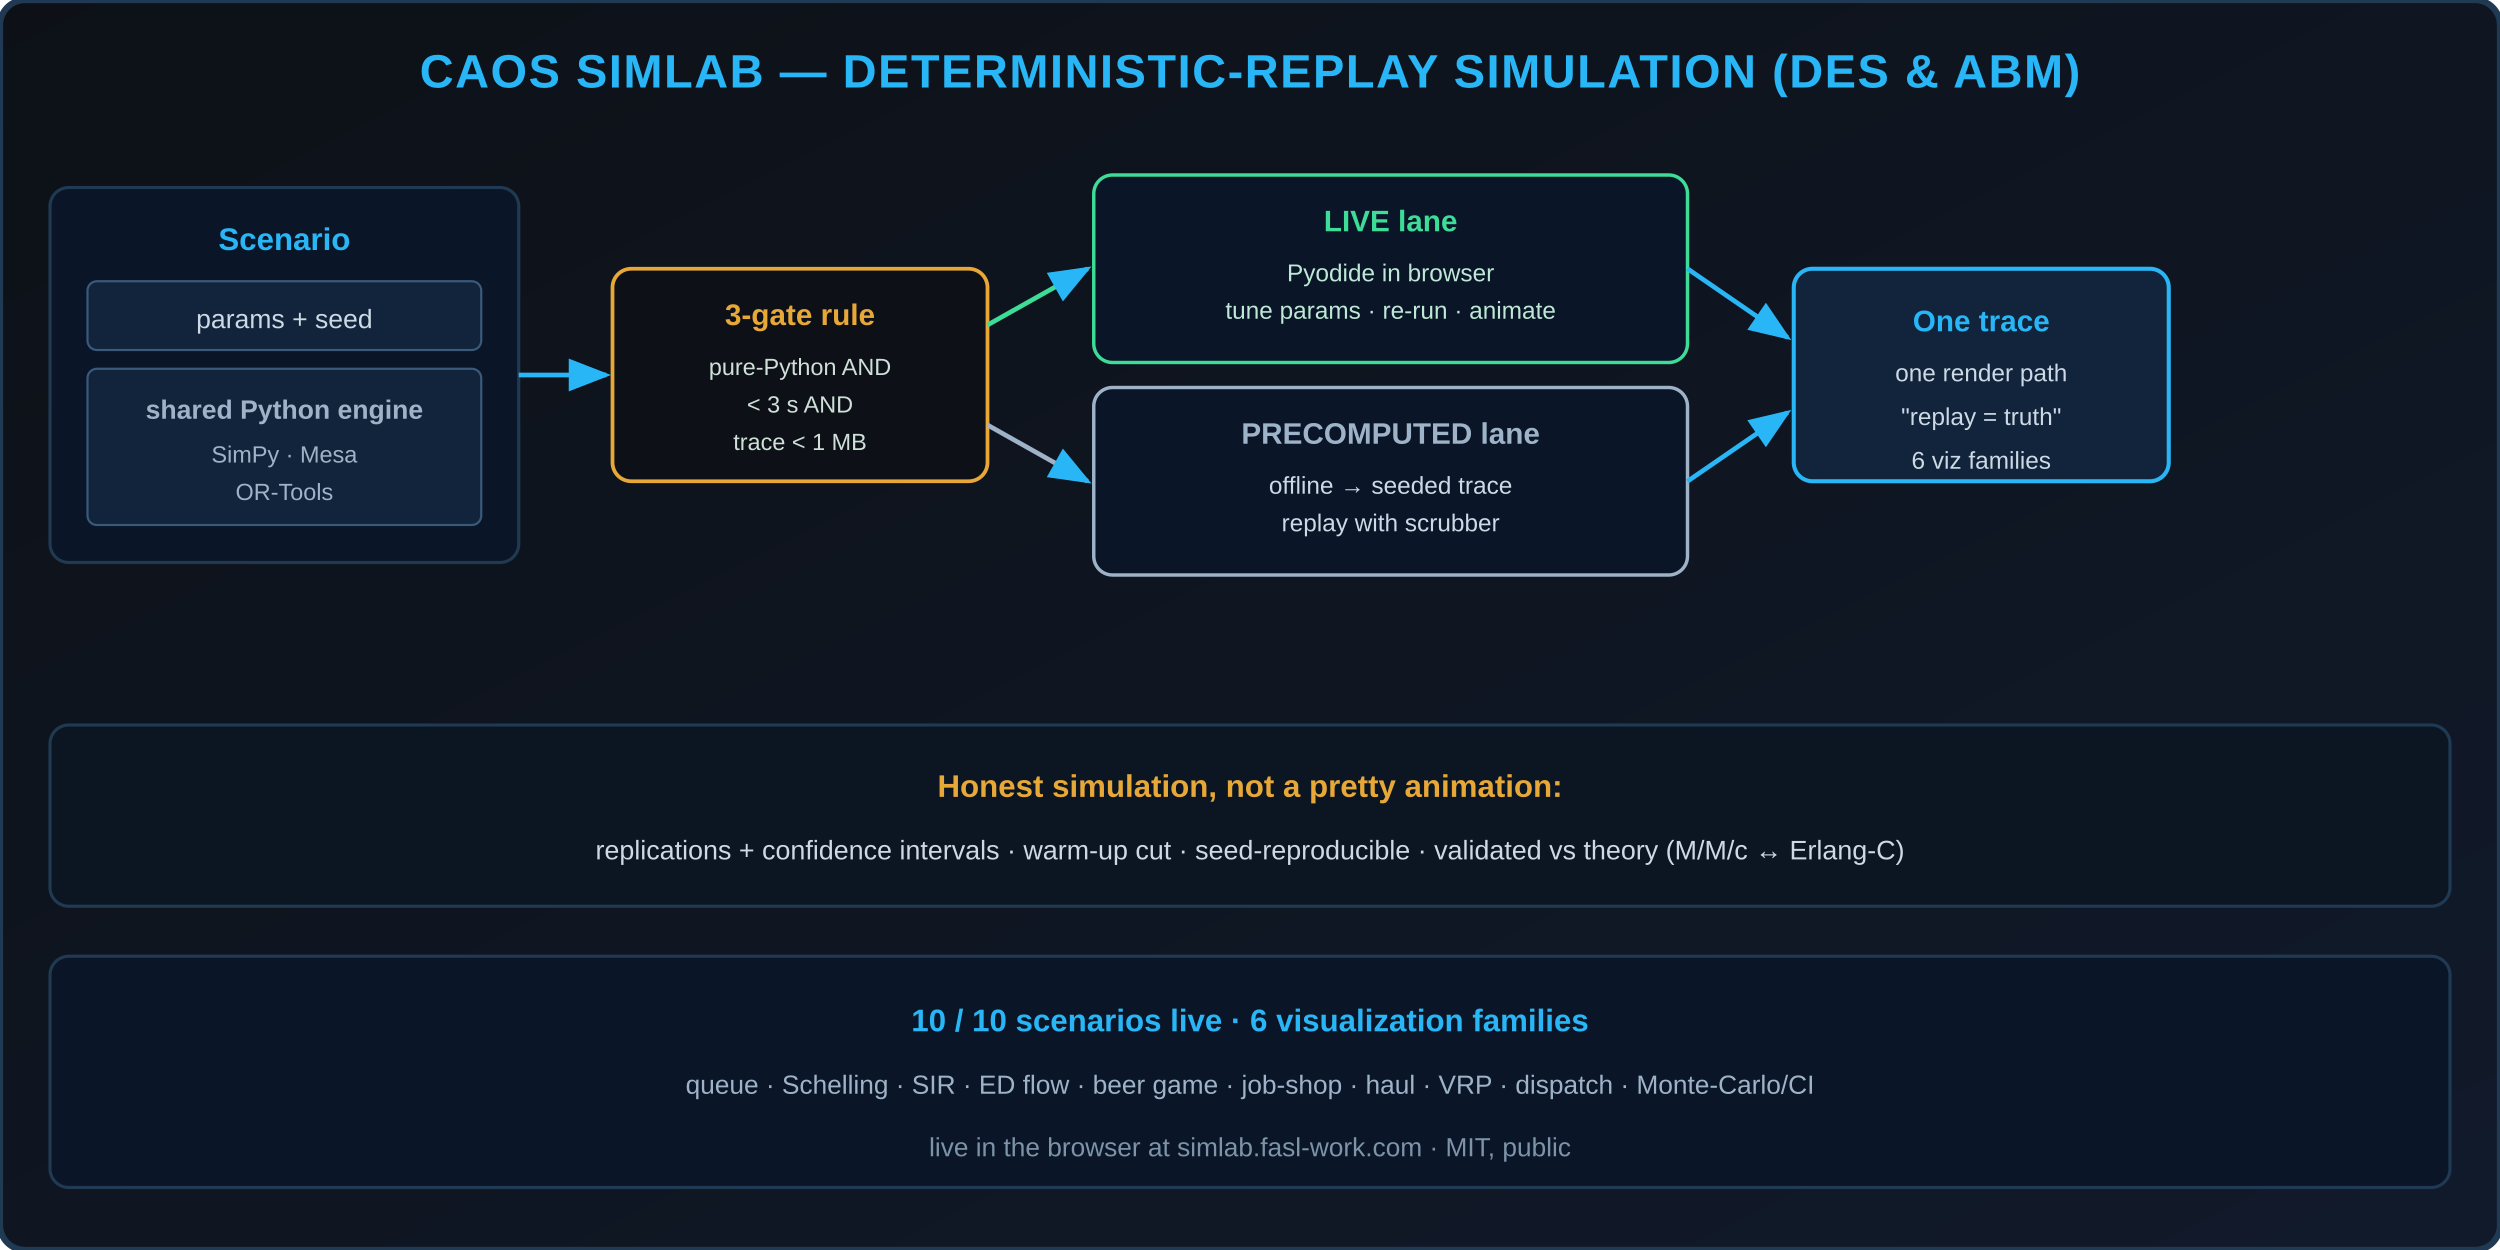
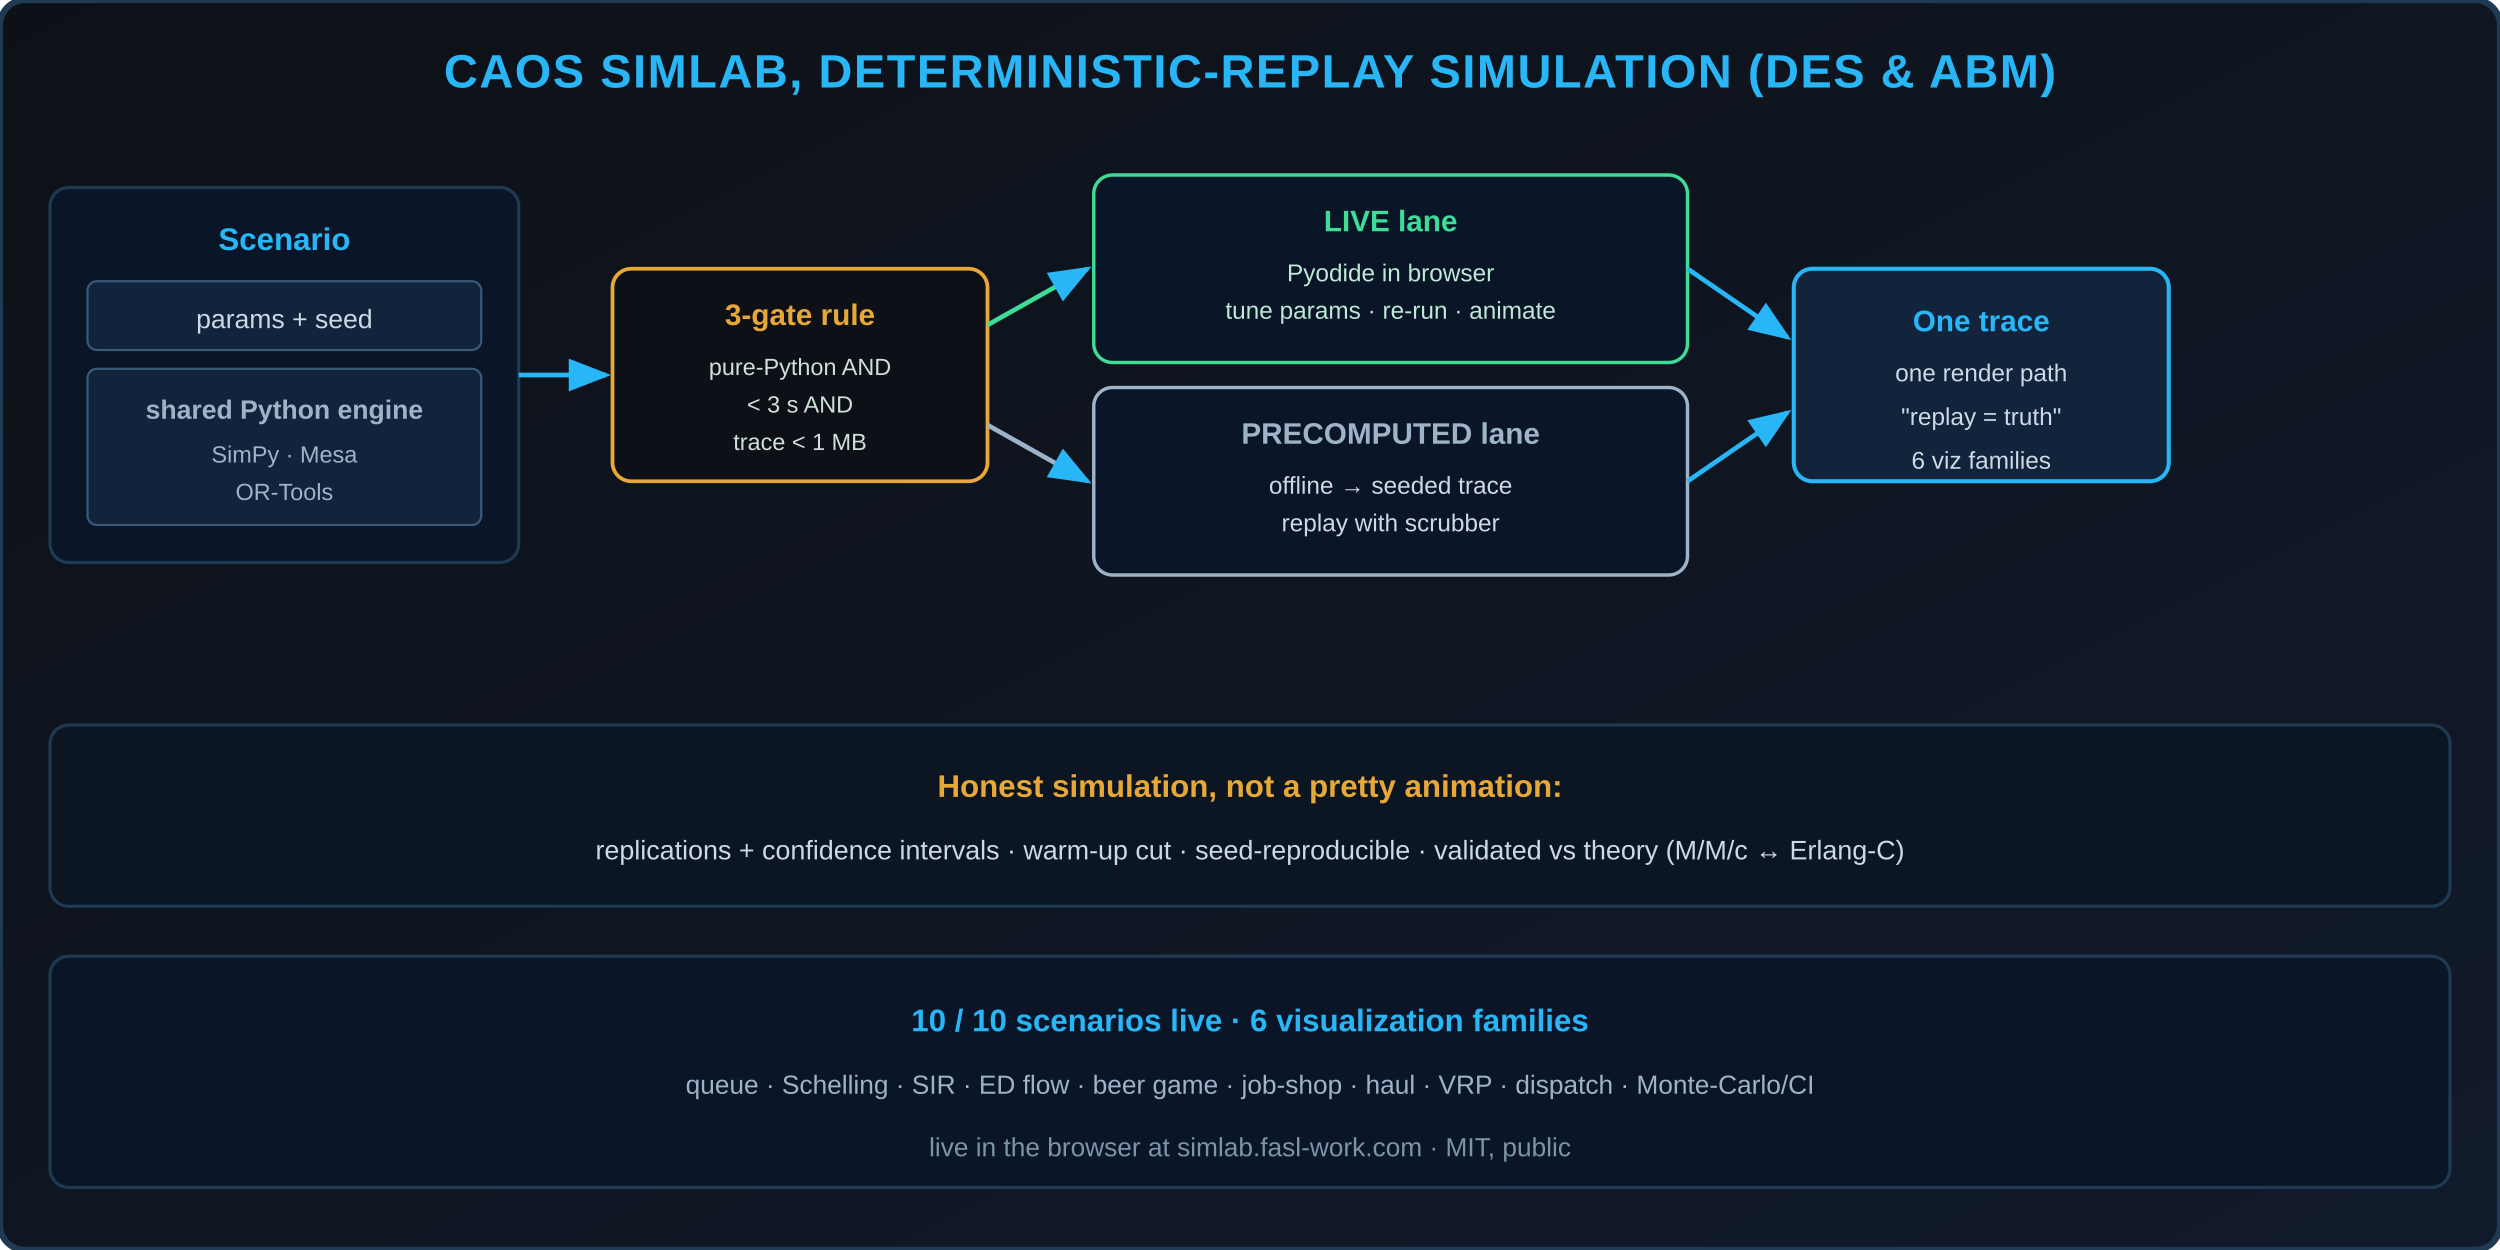
<svg xmlns="http://www.w3.org/2000/svg" viewBox="0 0 800 400" width="800" height="400">
  <defs>
    <linearGradient id="bgSL" x1="0%" y1="0%" x2="100%" y2="100%">
      <stop offset="0%" style="stop-color:#0d1117" />
      <stop offset="100%" style="stop-color:#111a2b" />
    </linearGradient>
    <marker id="arrSL" markerWidth="9" markerHeight="7" refX="8" refY="3.5" orient="auto">
      <polygon points="0 0,9 3.5,0 7" fill="#29B6F6" />
    </marker>
  </defs>
  <rect width="800" height="400" fill="url(#bgSL)" rx="8" />
  <rect x="0" y="0" width="800" height="400" fill="none" stroke="#1f3a52" stroke-width="2" rx="8" />
-   <text x="400" y="28" text-anchor="middle" font-family="Arial,sans-serif" font-size="15" font-weight="bold" fill="#29B6F6" letter-spacing="0.5">CAOS SIMLAB — DETERMINISTIC-REPLAY SIMULATION (DES &amp; ABM)</text>
+   <text x="400" y="28" text-anchor="middle" font-family="Arial,sans-serif" font-size="15" font-weight="bold" fill="#29B6F6" letter-spacing="0.5">CAOS SIMLAB, DETERMINISTIC-REPLAY SIMULATION (DES &amp; ABM)</text>
  <rect x="16" y="60" width="150" height="120" rx="6" fill="#0a1628" stroke="#1f3a52" />
  <text x="91" y="80" text-anchor="middle" font-family="Arial,sans-serif" font-size="10" font-weight="bold" fill="#29B6F6">Scenario</text>
  <rect x="28" y="90" width="126" height="22" rx="3" fill="#11243b" stroke="#3a5a7c" stroke-width="0.7" />
  <text x="91" y="105" text-anchor="middle" font-family="Arial,sans-serif" font-size="8.5" fill="#cdd9e5">params + seed</text>
  <rect x="28" y="118" width="126" height="50" rx="3" fill="#11243b" stroke="#3a5a7c" stroke-width="0.7" />
  <text x="91" y="134" text-anchor="middle" font-family="Arial,sans-serif" font-size="8.5" font-weight="bold" fill="#9fb3c8">shared Python engine</text>
  <text x="91" y="148" text-anchor="middle" font-family="Arial,sans-serif" font-size="7.5" fill="#9fb3c8">SimPy · Mesa</text>
  <text x="91" y="160" text-anchor="middle" font-family="Arial,sans-serif" font-size="7.5" fill="#9fb3c8">OR-Tools</text>
  <rect x="196" y="86" width="120" height="68" rx="6" fill="#0d1117" stroke="#e8a838" stroke-width="1.2" />
  <text x="256" y="104" text-anchor="middle" font-family="Arial,sans-serif" font-size="9.5" font-weight="bold" fill="#e8a838">3-gate rule</text>
  <text x="256" y="120" text-anchor="middle" font-family="Arial,sans-serif" font-size="7.5" fill="#cfe0d8">pure-Python AND</text>
  <text x="256" y="132" text-anchor="middle" font-family="Arial,sans-serif" font-size="7.5" fill="#cfe0d8">&lt; 3 s AND</text>
  <text x="256" y="144" text-anchor="middle" font-family="Arial,sans-serif" font-size="7.5" fill="#cfe0d8">trace &lt; 1 MB</text>
  <rect x="350" y="56" width="190" height="60" rx="6" fill="#0a1628" stroke="#3ddc97" stroke-width="1.1" />
  <text x="445" y="74" text-anchor="middle" font-family="Arial,sans-serif" font-size="9.5" font-weight="bold" fill="#3ddc97">LIVE lane</text>
  <text x="445" y="90" text-anchor="middle" font-family="Arial,sans-serif" font-size="7.8" fill="#bfe9d6">Pyodide in browser</text>
  <text x="445" y="102" text-anchor="middle" font-family="Arial,sans-serif" font-size="7.8" fill="#bfe9d6">tune params · re-run · animate</text>
  <rect x="350" y="124" width="190" height="60" rx="6" fill="#0a1628" stroke="#9fb3c8" stroke-width="1.1" />
  <text x="445" y="142" text-anchor="middle" font-family="Arial,sans-serif" font-size="9.5" font-weight="bold" fill="#9fb3c8">PRECOMPUTED lane</text>
  <text x="445" y="158" text-anchor="middle" font-family="Arial,sans-serif" font-size="7.8" fill="#cdd9e5">offline → seeded trace</text>
  <text x="445" y="170" text-anchor="middle" font-family="Arial,sans-serif" font-size="7.8" fill="#cdd9e5">replay with scrubber</text>
  <rect x="574" y="86" width="120" height="68" rx="6" fill="#11243b" stroke="#29B6F6" stroke-width="1.3" />
  <text x="634" y="106" text-anchor="middle" font-family="Arial,sans-serif" font-size="9.5" font-weight="bold" fill="#29B6F6">One trace</text>
  <text x="634" y="122" text-anchor="middle" font-family="Arial,sans-serif" font-size="7.8" fill="#cdd9e5">one render path</text>
  <text x="634" y="136" text-anchor="middle" font-family="Arial,sans-serif" font-size="7.8" fill="#cdd9e5">"replay = truth"</text>
  <text x="634" y="150" text-anchor="middle" font-family="Arial,sans-serif" font-size="7.8" fill="#cdd9e5">6 viz families</text>
  <line x1="166" y1="120" x2="194" y2="120" stroke="#29B6F6" stroke-width="1.5" marker-end="url(#arrSL)" />
  <line x1="316" y1="104" x2="348" y2="86" stroke="#3ddc97" stroke-width="1.5" marker-end="url(#arrSL)" />
  <line x1="316" y1="136" x2="348" y2="154" stroke="#9fb3c8" stroke-width="1.5" marker-end="url(#arrSL)" />
  <line x1="540" y1="86" x2="572" y2="108" stroke="#29B6F6" stroke-width="1.5" marker-end="url(#arrSL)" />
  <line x1="540" y1="154" x2="572" y2="132" stroke="#29B6F6" stroke-width="1.5" marker-end="url(#arrSL)" />
  <rect x="16" y="232" width="768" height="58" rx="6" fill="#0c1622" stroke="#1f3a52" />
  <text x="400" y="255" text-anchor="middle" font-family="Arial,sans-serif" font-size="10" font-weight="bold" fill="#e8a838">Honest simulation, not a pretty animation:</text>
  <text x="400" y="275" text-anchor="middle" font-family="Arial,sans-serif" font-size="8.6" fill="#cdd9e5">replications + confidence intervals · warm-up cut · seed-reproducible · validated vs theory (M/M/c ↔ Erlang-C)</text>
  <rect x="16" y="306" width="768" height="74" rx="6" fill="#0a1628" stroke="#1f3a52" />
  <text x="400" y="330" text-anchor="middle" font-family="Arial,sans-serif" font-size="10" font-weight="bold" fill="#29B6F6">10 / 10 scenarios live · 6 visualization families</text>
  <text x="400" y="350" text-anchor="middle" font-family="Arial,sans-serif" font-size="8.4" fill="#9fb3c8">queue · Schelling · SIR · ED flow · beer game · job-shop · haul · VRP · dispatch · Monte-Carlo/CI</text>
  <text x="400" y="370" text-anchor="middle" font-family="Arial,sans-serif" font-size="8.4" fill="#7d93a8">live in the browser at simlab.fasl-work.com · MIT, public</text>
</svg>
